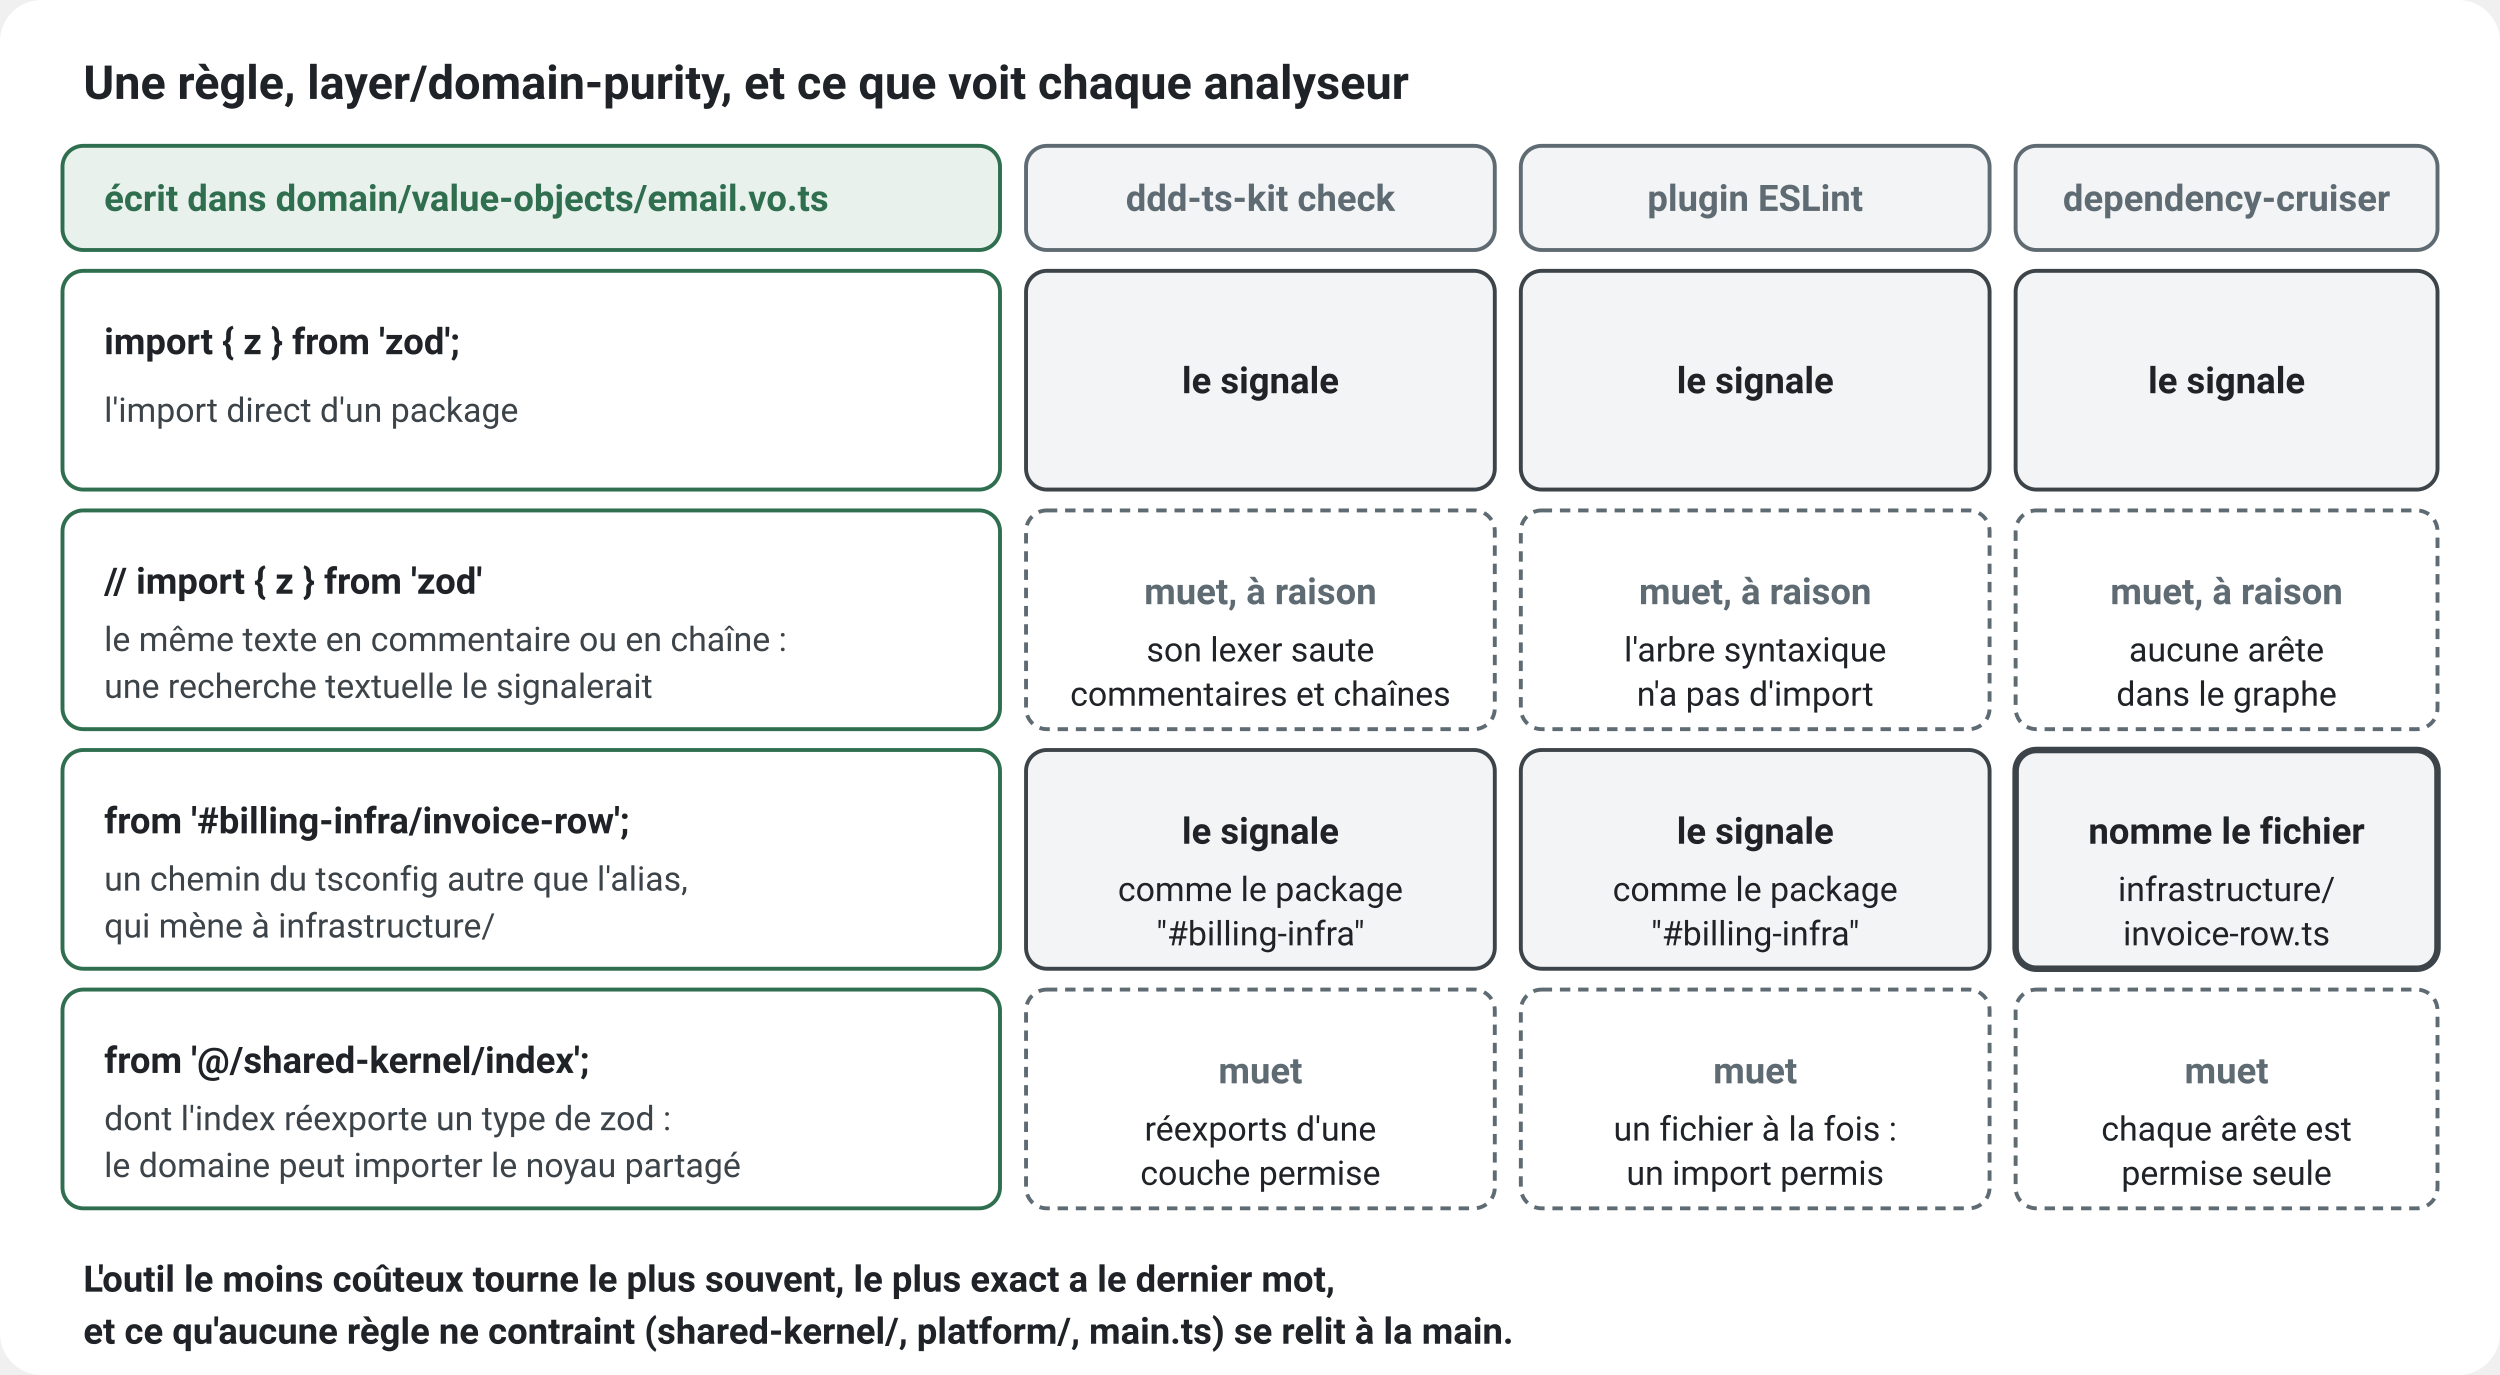
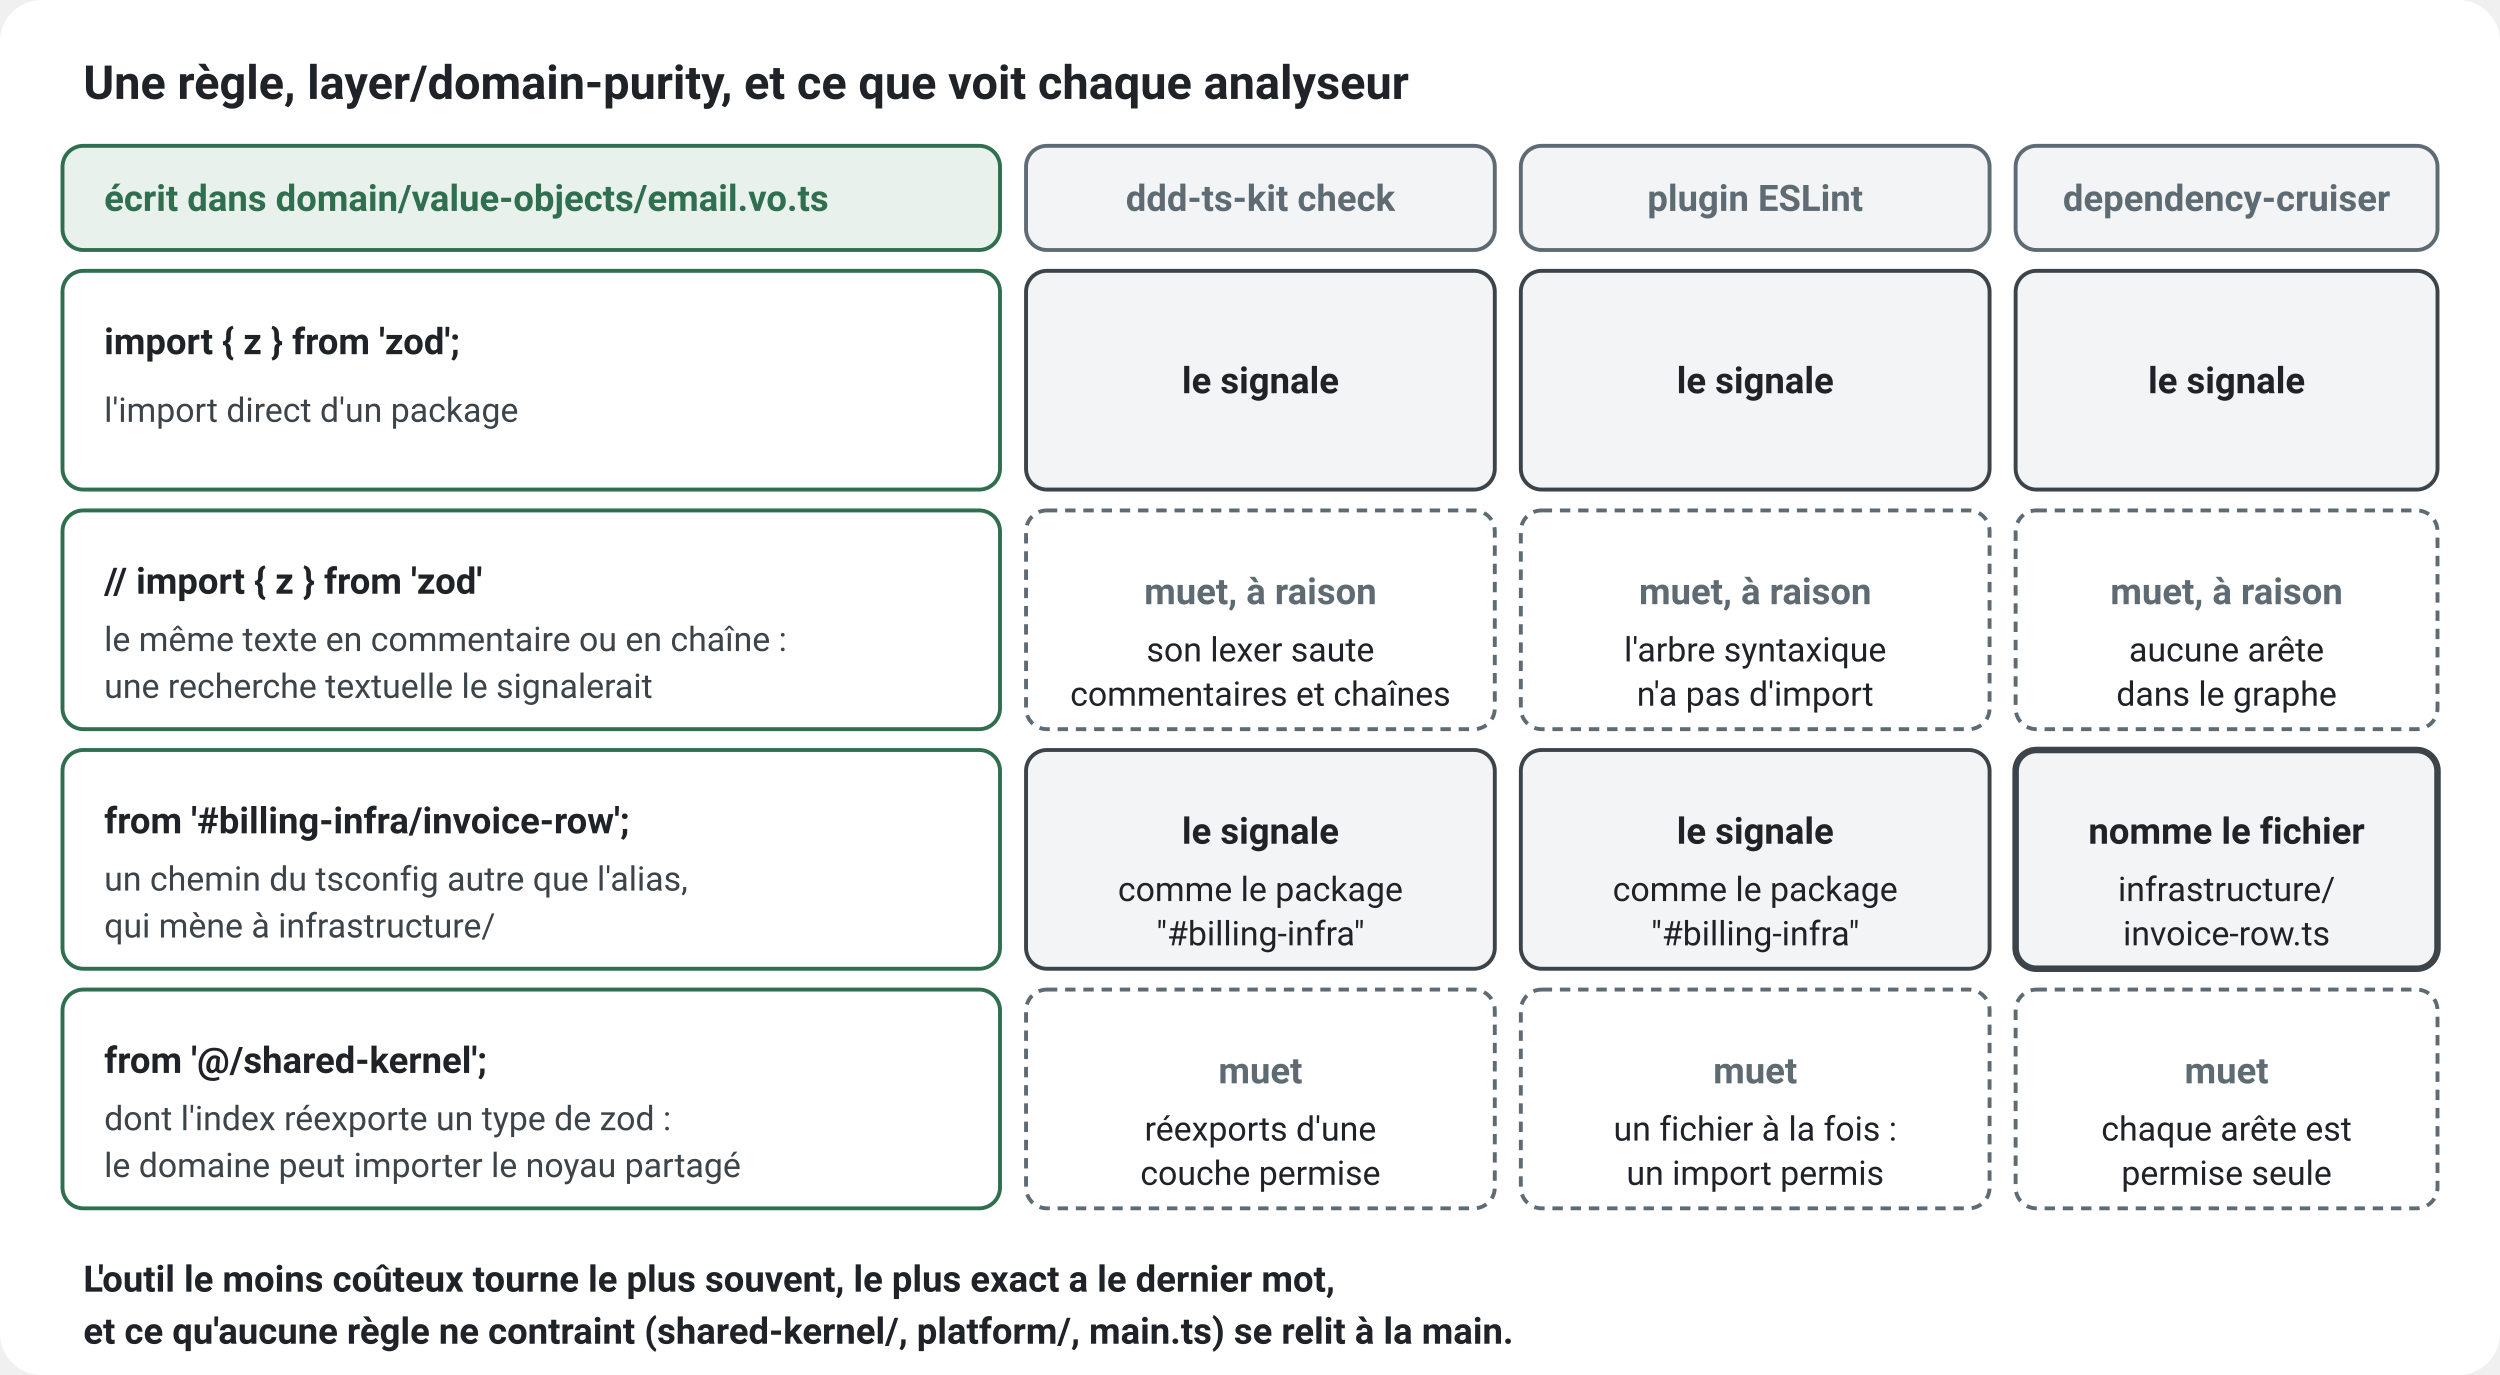
<svg xmlns="http://www.w3.org/2000/svg" viewBox="0 0 960 528" width="960" height="528" role="img" aria-labelledby="title desc" font-family="system-ui, -apple-system, 'Segoe UI', Roboto, sans-serif">
  <rect width="960" height="528" rx="16" fill="#ffffff" />
  <text x="32" y="38" font-size="18" font-weight="600" fill="#1f2328">Une règle, layer/domain-purity, et ce que voit chaque analyseur</text>
  <rect x="24" y="56" width="360" height="40" rx="8" fill="#e8f1ec" stroke="#2f6f4f" stroke-width="1.5" />
  <text x="40" y="81" font-size="14" font-weight="700" fill="#2f6f4f">écrit dans domain/value-objects/email.vo.ts</text>
  <rect x="394" y="56" width="180" height="40" rx="8" fill="#f3f4f5" stroke="#5f6b73" stroke-width="1.5" />
  <text x="484" y="81" font-size="14" font-weight="700" fill="#5f6b73" text-anchor="middle">ddd-ts-kit check</text>
  <rect x="584" y="56" width="180" height="40" rx="8" fill="#f3f4f5" stroke="#5f6b73" stroke-width="1.5" />
  <text x="674" y="81" font-size="14" font-weight="700" fill="#5f6b73" text-anchor="middle">plugin ESLint</text>
  <rect x="774" y="56" width="162" height="40" rx="8" fill="#f3f4f5" stroke="#5f6b73" stroke-width="1.5" />
  <text x="855" y="81" font-size="14" font-weight="700" fill="#5f6b73" text-anchor="middle">dependency-cruiser</text>
  <rect x="24" y="104" width="360" height="84" rx="8" fill="#ffffff" stroke="#2f6f4f" stroke-width="1.5" />
  <text x="40" y="136" font-size="14" font-weight="600" fill="#1f2328">import { z } from 'zod';</text>
  <text x="40" y="162" font-size="13" fill="#3d4449">l'import direct d'un package</text>
  <rect x="394" y="104" width="180" height="84" rx="8" fill="#f3f4f5" stroke="#3d4449" stroke-width="1.5" />
  <text x="484" y="151" font-size="14" font-weight="700" fill="#1f2328" text-anchor="middle">le signale</text>
  <rect x="584" y="104" width="180" height="84" rx="8" fill="#f3f4f5" stroke="#3d4449" stroke-width="1.5" />
  <text x="674" y="151" font-size="14" font-weight="700" fill="#1f2328" text-anchor="middle">le signale</text>
  <rect x="774" y="104" width="162" height="84" rx="8" fill="#f3f4f5" stroke="#3d4449" stroke-width="1.5" />
  <text x="855" y="151" font-size="14" font-weight="700" fill="#1f2328" text-anchor="middle">le signale</text>
  <rect x="24" y="196" width="360" height="84" rx="8" fill="#ffffff" stroke="#2f6f4f" stroke-width="1.5" />
  <text x="40" y="228" font-size="14" font-weight="600" fill="#1f2328">// import { z } from 'zod'</text>
  <text x="40" y="250" font-size="13" fill="#3d4449">le même texte en commentaire ou en chaîne :</text>
  <text x="40" y="268" font-size="13" fill="#3d4449">une recherche textuelle le signalerait</text>
  <rect x="394" y="196" width="180" height="84" rx="8" fill="#ffffff" stroke="#5f6b73" stroke-width="1.5" stroke-dasharray="4 3" />
  <text x="484" y="232" font-size="14" font-weight="700" fill="#5f6b73" text-anchor="middle">muet, à raison</text>
  <text x="484" y="254" font-size="13" fill="#1f2328" text-anchor="middle">son lexer saute</text>
  <text x="484" y="271" font-size="13" fill="#1f2328" text-anchor="middle">commentaires et chaînes</text>
  <rect x="584" y="196" width="180" height="84" rx="8" fill="#ffffff" stroke="#5f6b73" stroke-width="1.5" stroke-dasharray="4 3" />
  <text x="674" y="232" font-size="14" font-weight="700" fill="#5f6b73" text-anchor="middle">muet, à raison</text>
  <text x="674" y="254" font-size="13" fill="#1f2328" text-anchor="middle">l'arbre syntaxique</text>
  <text x="674" y="271" font-size="13" fill="#1f2328" text-anchor="middle">n'a pas d'import</text>
  <rect x="774" y="196" width="162" height="84" rx="8" fill="#ffffff" stroke="#5f6b73" stroke-width="1.5" stroke-dasharray="4 3" />
  <text x="855" y="232" font-size="14" font-weight="700" fill="#5f6b73" text-anchor="middle">muet, à raison</text>
  <text x="855" y="254" font-size="13" fill="#1f2328" text-anchor="middle">aucune arête</text>
  <text x="855" y="271" font-size="13" fill="#1f2328" text-anchor="middle">dans le graphe</text>
  <rect x="24" y="288" width="360" height="84" rx="8" fill="#ffffff" stroke="#2f6f4f" stroke-width="1.5" />
  <text x="40" y="320" font-size="14" font-weight="600" fill="#1f2328">from '#billing-infra/invoice-row';</text>
  <text x="40" y="342" font-size="13" fill="#3d4449">un chemin du tsconfig autre que l'alias,</text>
  <text x="40" y="360" font-size="13" fill="#3d4449">qui mène à infrastructure/</text>
  <rect x="394" y="288" width="180" height="84" rx="8" fill="#f3f4f5" stroke="#3d4449" stroke-width="1.5" />
  <text x="484" y="324" font-size="14" font-weight="700" fill="#1f2328" text-anchor="middle">le signale</text>
  <text x="484" y="346" font-size="13" fill="#1f2328" text-anchor="middle">comme le package</text>
  <text x="484" y="363" font-size="13" fill="#1f2328" text-anchor="middle">"#billing-infra"</text>
  <rect x="584" y="288" width="180" height="84" rx="8" fill="#f3f4f5" stroke="#3d4449" stroke-width="1.5" />
  <text x="674" y="324" font-size="14" font-weight="700" fill="#1f2328" text-anchor="middle">le signale</text>
  <text x="674" y="346" font-size="13" fill="#1f2328" text-anchor="middle">comme le package</text>
  <text x="674" y="363" font-size="13" fill="#1f2328" text-anchor="middle">"#billing-infra"</text>
  <rect x="774" y="288" width="162" height="84" rx="8" fill="#f3f4f5" stroke="#3d4449" stroke-width="2.5" />
  <text x="855" y="324" font-size="14" font-weight="700" fill="#1f2328" text-anchor="middle">nomme le fichier</text>
  <text x="855" y="346" font-size="13" fill="#1f2328" text-anchor="middle">infrastructure/</text>
  <text x="855" y="363" font-size="13" fill="#1f2328" text-anchor="middle">invoice-row.ts</text>
  <rect x="24" y="380" width="360" height="84" rx="8" fill="#ffffff" stroke="#2f6f4f" stroke-width="1.5" />
-   <text x="40" y="412" font-size="14" font-weight="600" fill="#1f2328">from '@/shared-kernel/index';</text>
+   <text x="40" y="412" font-size="14" font-weight="600" fill="#1f2328">from '@/shared-kernel';</text>
  <text x="40" y="434" font-size="13" fill="#3d4449">dont l'index réexporte un type de zod :</text>
  <text x="40" y="452" font-size="13" fill="#3d4449">le domaine peut importer le noyau partagé</text>
  <rect x="394" y="380" width="180" height="84" rx="8" fill="#ffffff" stroke="#5f6b73" stroke-width="1.5" stroke-dasharray="4 3" />
  <text x="484" y="416" font-size="14" font-weight="700" fill="#5f6b73" text-anchor="middle">muet</text>
  <text x="484" y="438" font-size="13" fill="#1f2328" text-anchor="middle">réexports d'une</text>
  <text x="484" y="455" font-size="13" fill="#1f2328" text-anchor="middle">couche permise</text>
  <rect x="584" y="380" width="180" height="84" rx="8" fill="#ffffff" stroke="#5f6b73" stroke-width="1.5" stroke-dasharray="4 3" />
  <text x="674" y="416" font-size="14" font-weight="700" fill="#5f6b73" text-anchor="middle">muet</text>
  <text x="674" y="438" font-size="13" fill="#1f2328" text-anchor="middle">un fichier à la fois :</text>
  <text x="674" y="455" font-size="13" fill="#1f2328" text-anchor="middle">un import permis</text>
  <rect x="774" y="380" width="162" height="84" rx="8" fill="#ffffff" stroke="#5f6b73" stroke-width="1.5" stroke-dasharray="4 3" />
  <text x="855" y="416" font-size="14" font-weight="700" fill="#5f6b73" text-anchor="middle">muet</text>
  <text x="855" y="438" font-size="13" fill="#1f2328" text-anchor="middle">chaque arête est</text>
  <text x="855" y="455" font-size="13" fill="#1f2328" text-anchor="middle">permise seule</text>
  <text x="32" y="496" font-size="14" font-weight="600" fill="#1f2328">L'outil le moins coûteux tourne le plus souvent, le plus exact a le dernier mot,</text>
  <text x="32" y="516" font-size="14" font-weight="600" fill="#1f2328">et ce qu'aucune règle ne contraint (shared-kernel/, platform/, main.ts) se relit à la main.</text>
</svg>
